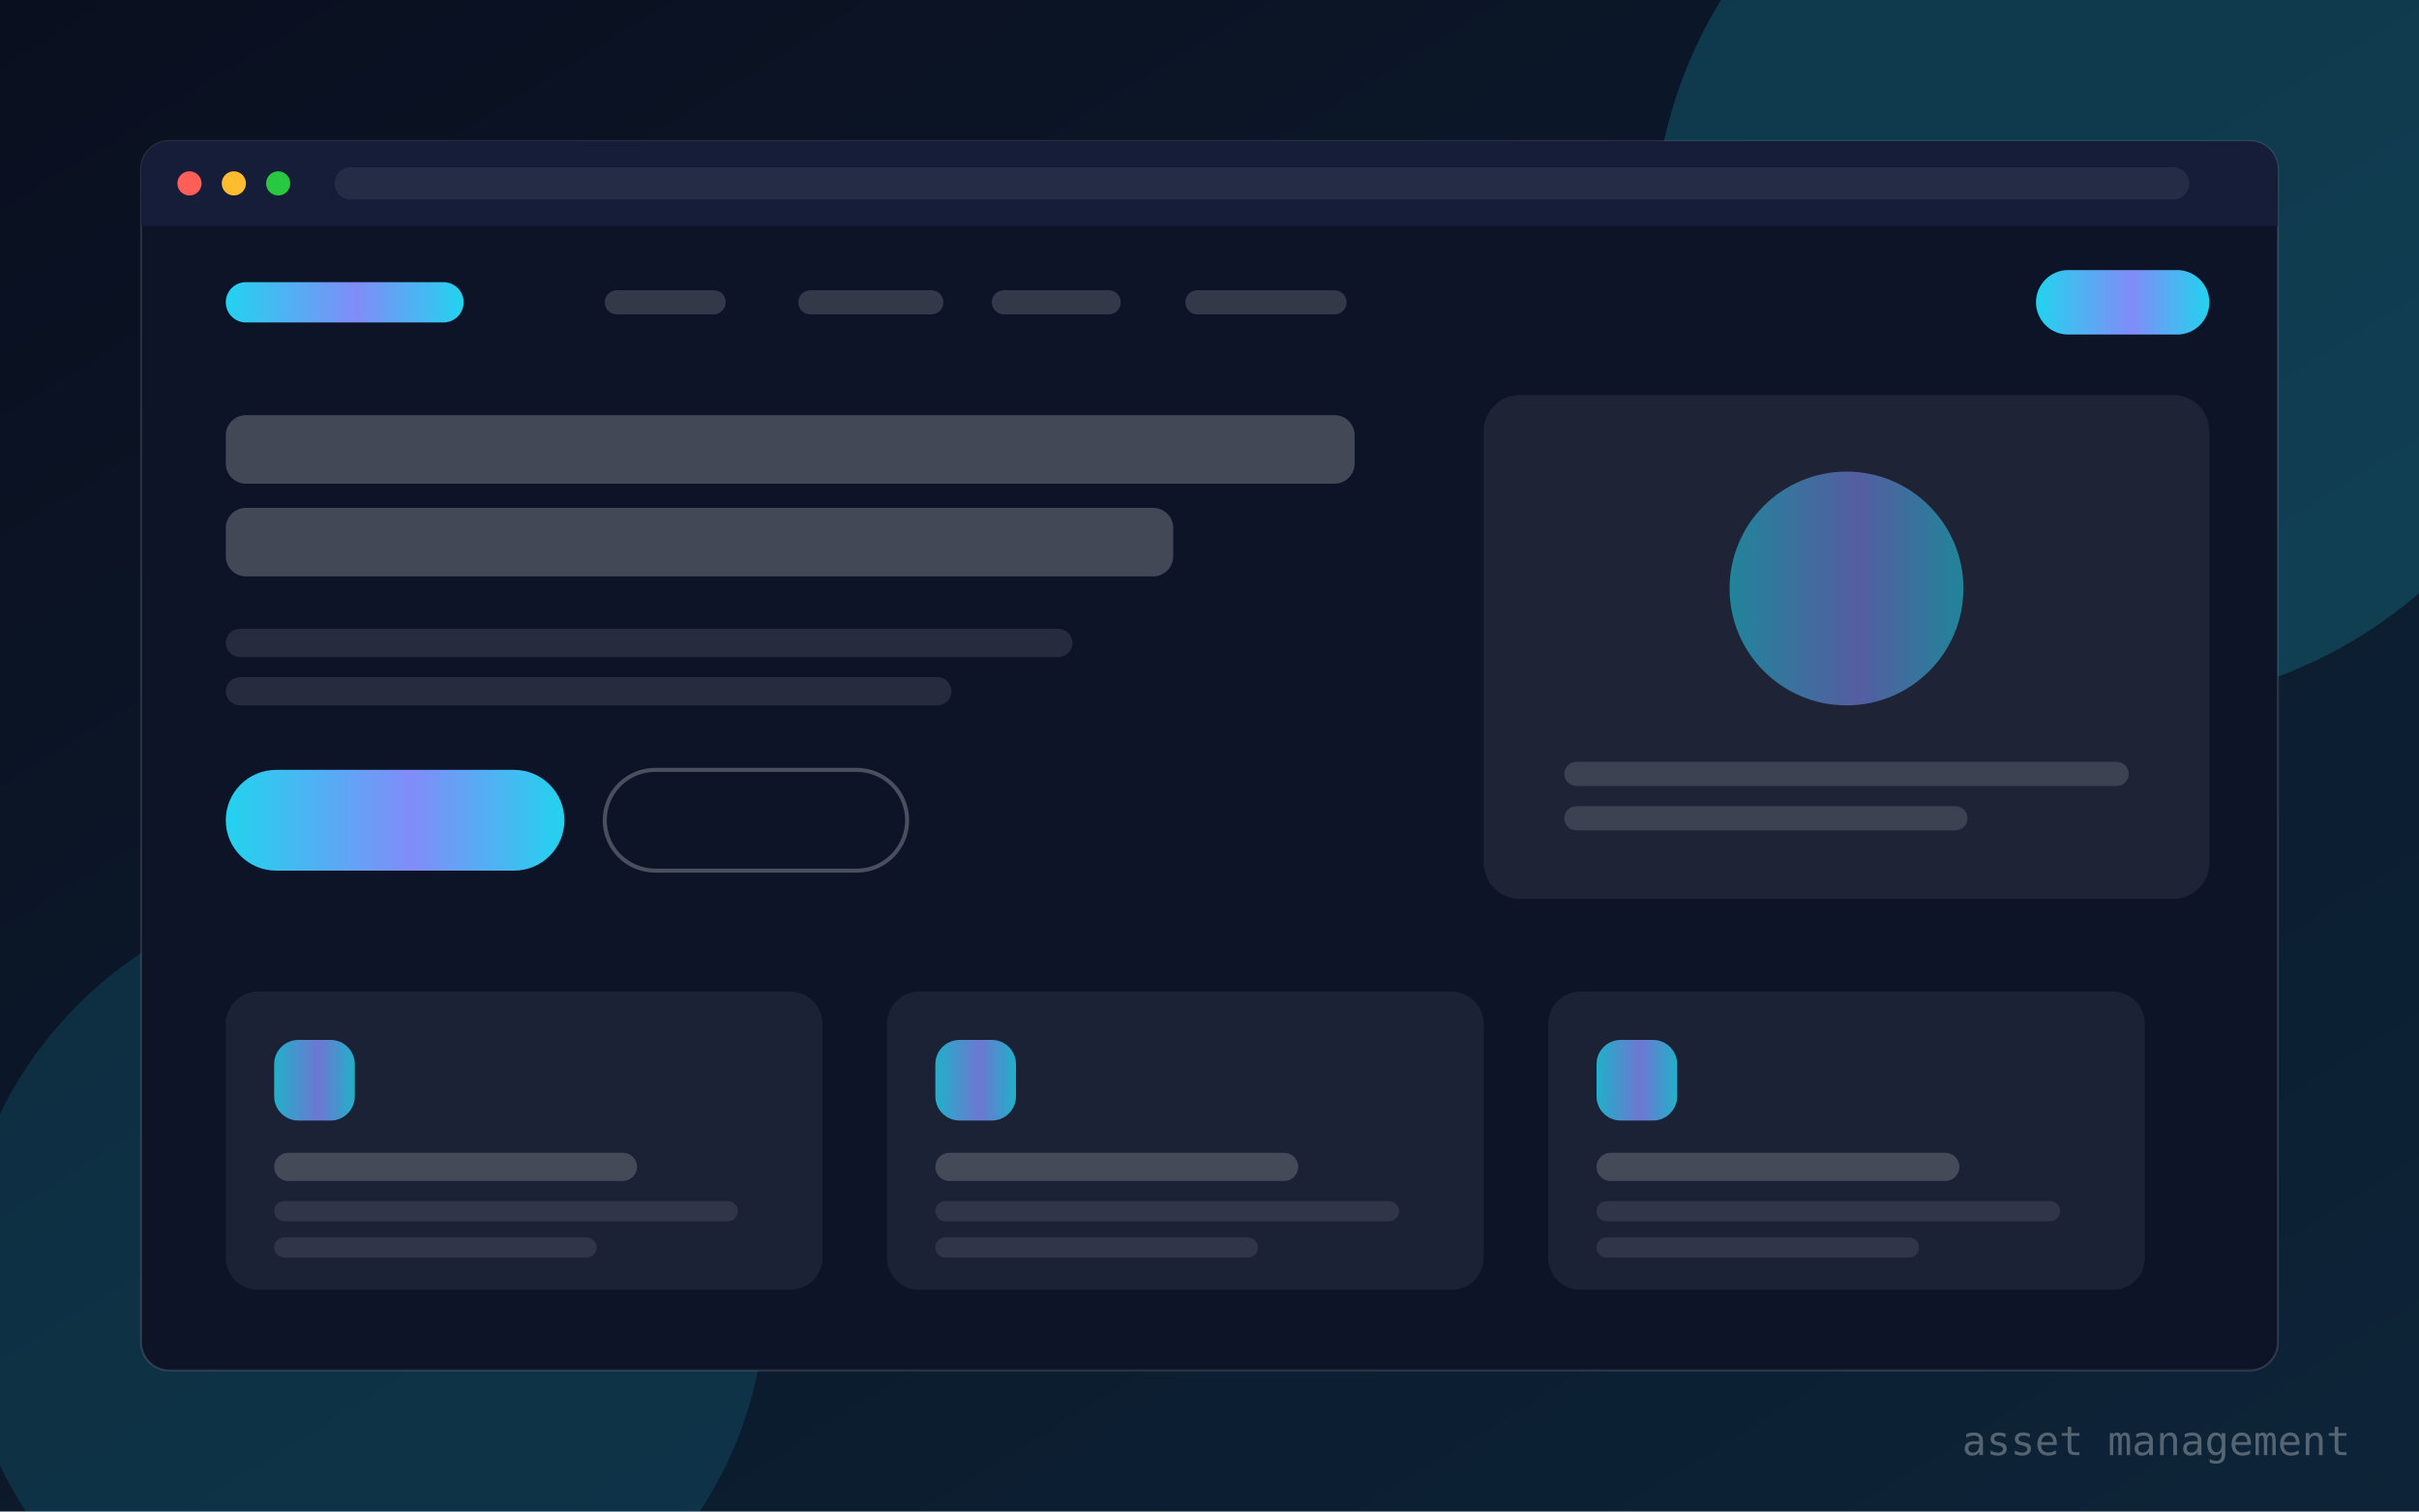
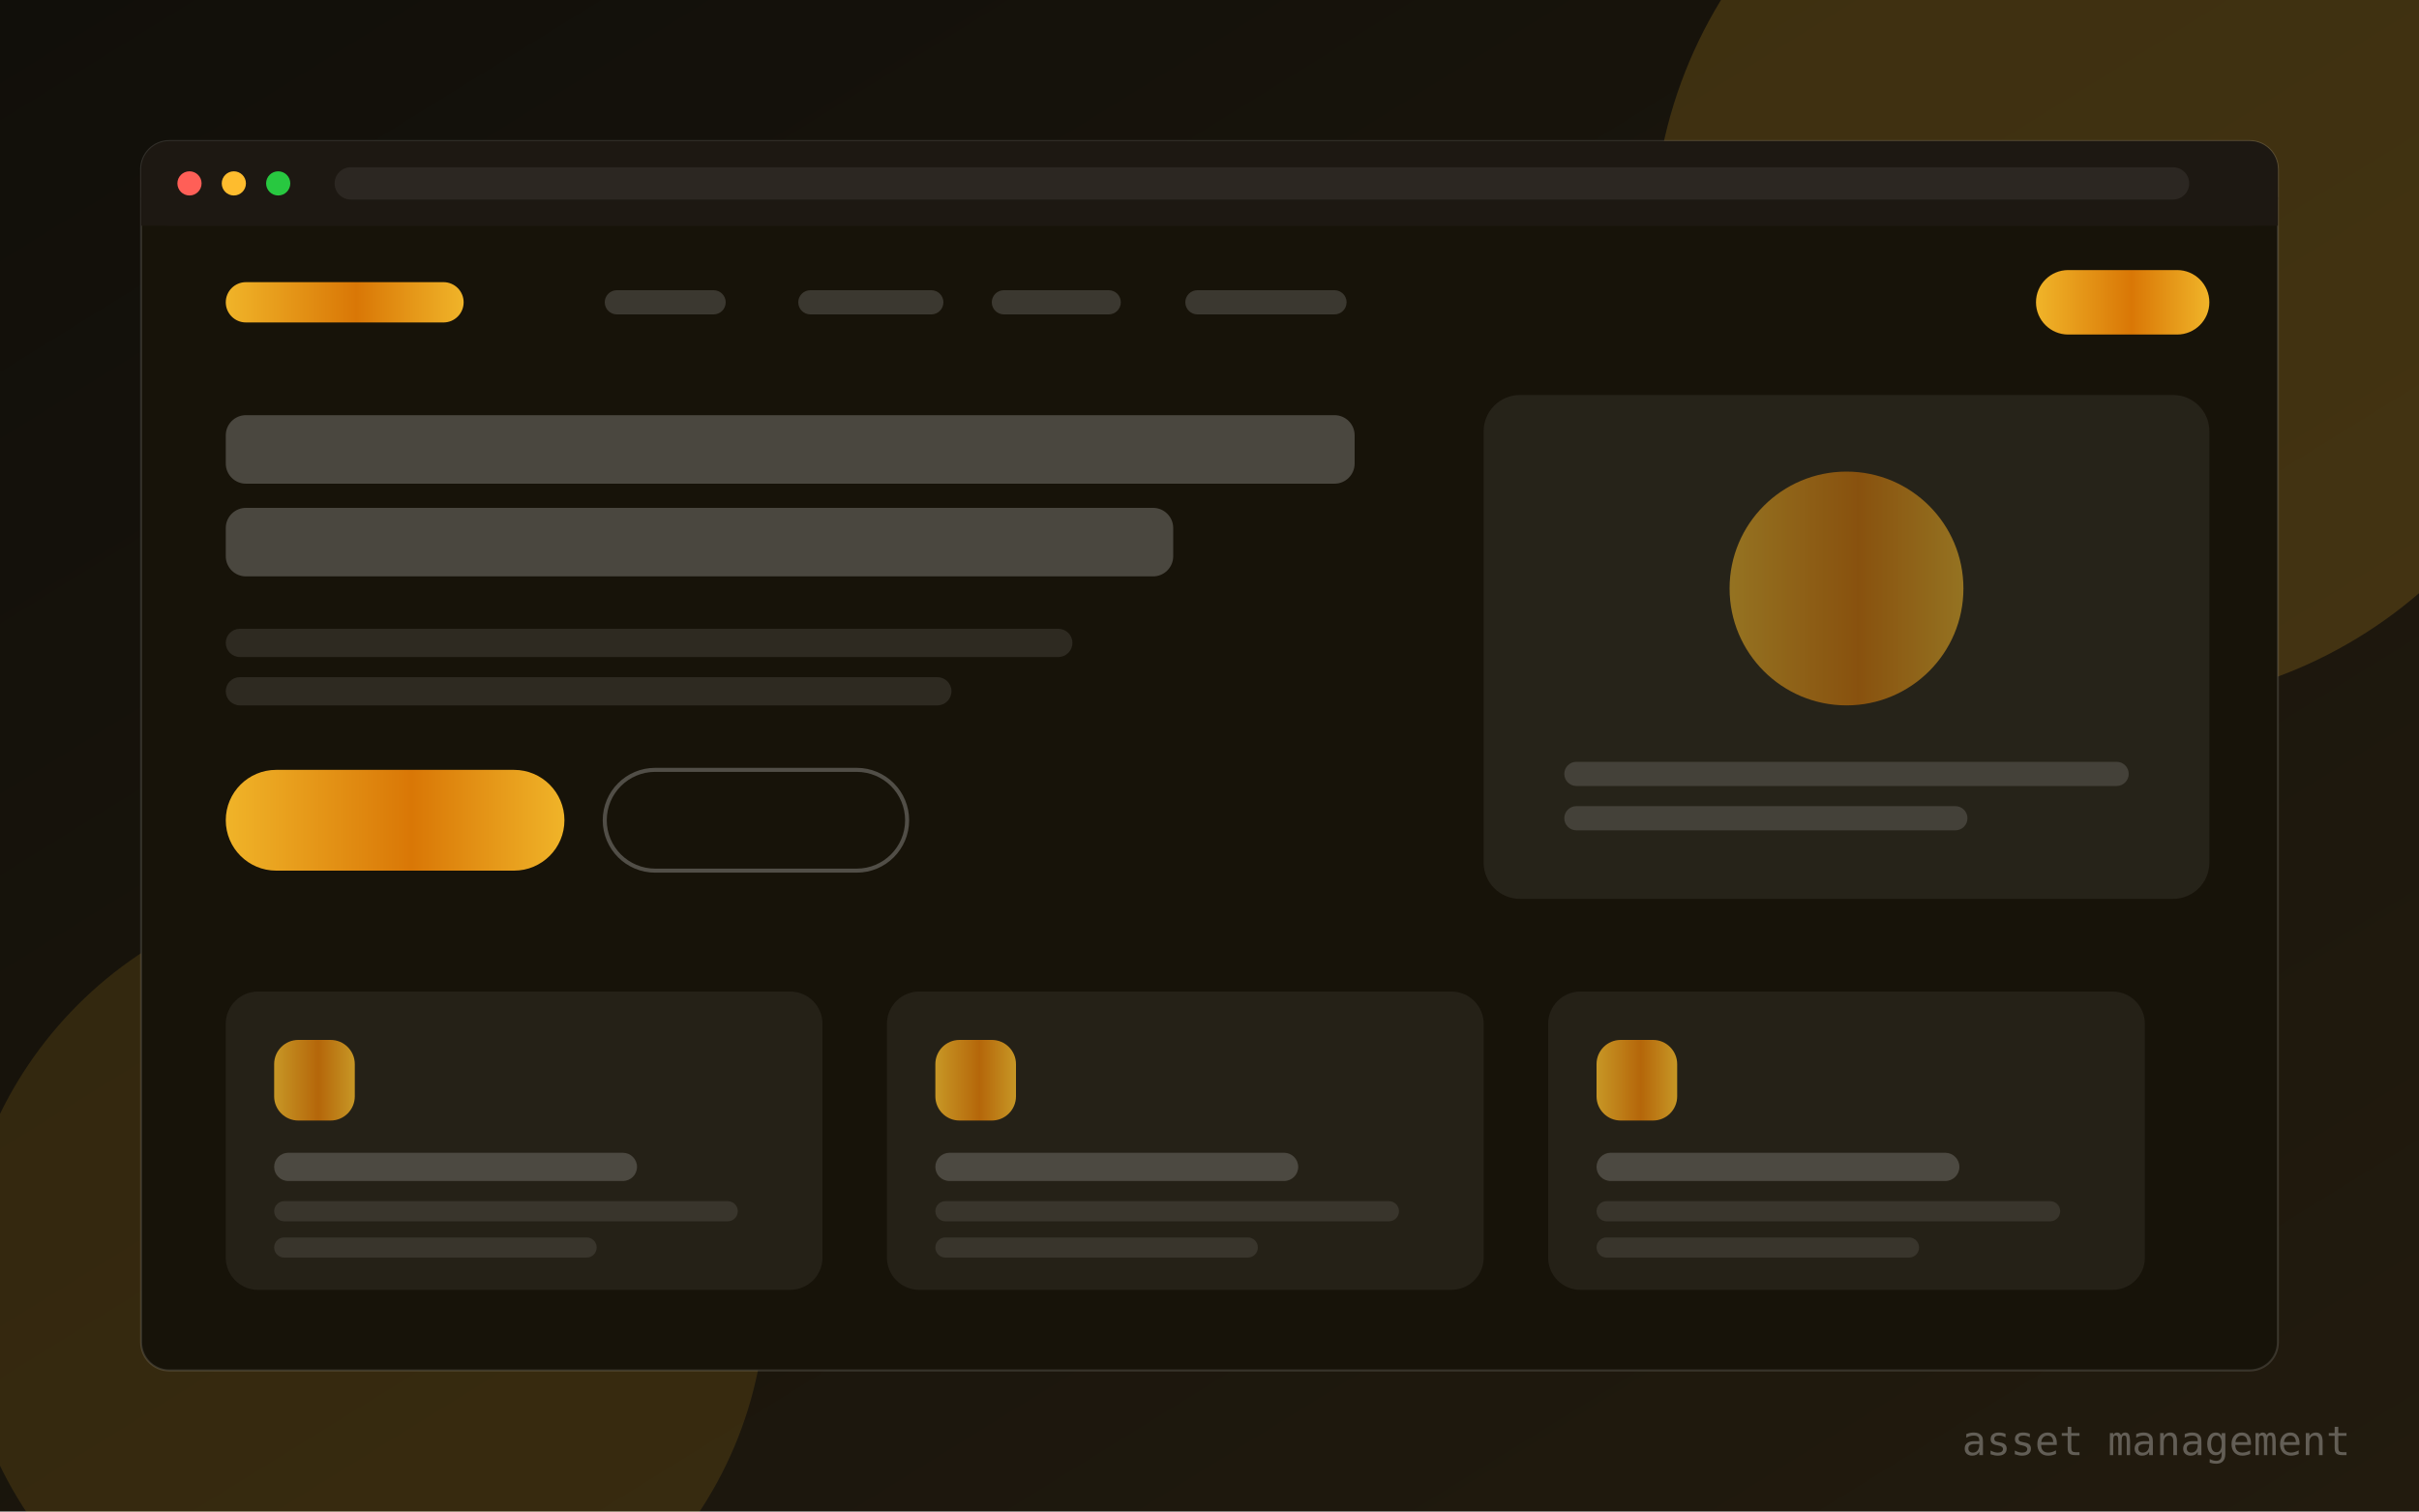
<svg xmlns="http://www.w3.org/2000/svg" viewBox="0 0 1200 750" width="1200" height="750" role="img">
  <defs>
    <linearGradient id="bg" x1="0" y1="0" x2="1" y2="1">
-       <stop offset="0" stop-color="#0a0f1f" />
-       <stop offset="1" stop-color="#0d2438" />
+       <stop offset="0" stop-color="#110f0a" />
+       <stop offset="1" stop-color="#221b0e" />
    </linearGradient>
    <linearGradient id="ac" x1="0" y1="0" x2="1" y2="0">
-       <stop offset="0" stop-color="#22d3ee" />
-       <stop offset=".55" stop-color="#818cf8" />
-       <stop offset="1" stop-color="#22d3ee" />
+       <stop offset="0" stop-color="#f0b429" />
+       <stop offset=".55" stop-color="#d97706" />
+       <stop offset="1" stop-color="#f0b429" />
    </linearGradient>
    <linearGradient id="acv" x1="0" y1="1" x2="0" y2="0">
-       <stop offset="0" stop-color="#22d3ee" />
-       <stop offset="1" stop-color="#22d3ee" />
+       <stop offset="0" stop-color="#f0b429" />
+       <stop offset="1" stop-color="#f0b429" />
    </linearGradient>
  </defs>
  <rect width="1200" height="750" fill="url(#bg)" />
-   <circle cx="1050" cy="120" r="230" fill="#22d3ee" opacity=".18" />
-   <circle cx="180" cy="640" r="200" fill="#22d3ee" opacity=".13" />
-   <rect x="70" y="70" width="1060" height="610" rx="14" fill="#0e1428" stroke="#ffffff" stroke-opacity=".13" />
-   <rect x="70" y="70" width="1060" height="42" rx="14" fill="#151d38" />
-   <rect x="70" y="98" width="1060" height="14" fill="#151d38" />
+   <circle cx="1050" cy="120" r="230" fill="#f0b429" opacity=".18" />
+   <circle cx="180" cy="640" r="200" fill="#f0b429" opacity=".13" />
+   <rect x="70" y="70" width="1060" height="610" rx="14" fill="#171309" stroke="#ffffff" stroke-opacity=".13" />
+   <rect x="70" y="70" width="1060" height="42" rx="14" fill="#1d1812" />
+   <rect x="70" y="98" width="1060" height="14" fill="#1d1812" />
  <circle cx="94" cy="91" r="6" fill="#ff5f57" />
  <circle cx="116" cy="91" r="6" fill="#febc2e" />
  <circle cx="138" cy="91" r="6" fill="#28c840" />
  <rect x="166" y="83" width="920" height="16" rx="8" fill="#ffffff" opacity=".07" />
  <rect x="112" y="140" width="118" height="20" rx="10" fill="url(#ac)" />
  <rect x="300" y="144" width="60" height="12" rx="6" fill="#ffffff" opacity=".16" />
  <rect x="396" y="144" width="72" height="12" rx="6" fill="#ffffff" opacity=".16" />
  <rect x="492" y="144" width="64" height="12" rx="6" fill="#ffffff" opacity=".16" />
  <rect x="588" y="144" width="80" height="12" rx="6" fill="#ffffff" opacity=".16" />
  <rect x="1010" y="134" width="86" height="32" rx="16" fill="url(#ac)" />
  <rect x="112" y="206" width="560" height="34" rx="10" fill="#ffffff" opacity=".22" />
  <rect x="112" y="252" width="470" height="34" rx="10" fill="#ffffff" opacity=".22" />
  <rect x="112" y="312" width="420" height="14" rx="7" fill="#ffffff" opacity=".1" />
  <rect x="112" y="336" width="360" height="14" rx="7" fill="#ffffff" opacity=".1" />
  <rect x="112" y="382" width="168" height="50" rx="25" fill="url(#ac)" />
  <rect x="300" y="382" width="150" height="50" rx="25" fill="none" stroke="#ffffff" stroke-opacity=".25" stroke-width="2" />
  <rect x="736" y="196" width="360" height="250" rx="18" fill="#ffffff" opacity=".07" />
  <circle cx="916" cy="292" r="58" fill="url(#ac)" opacity=".55" />
  <rect x="776" y="378" width="280" height="12" rx="6" fill="#ffffff" opacity=".14" />
  <rect x="776" y="400" width="200" height="12" rx="6" fill="#ffffff" opacity=".14" />
  <rect x="112" y="492" width="296" height="148" rx="16" fill="#ffffff" opacity=".06" />
  <rect x="136" y="516" width="40" height="40" rx="12" fill="url(#ac)" opacity=".8" />
  <rect x="136" y="572" width="180" height="14" rx="7" fill="#ffffff" opacity=".18" />
  <rect x="136" y="596" width="230" height="10" rx="5" fill="#ffffff" opacity=".09" />
  <rect x="136" y="614" width="160" height="10" rx="5" fill="#ffffff" opacity=".09" />
  <rect x="440" y="492" width="296" height="148" rx="16" fill="#ffffff" opacity=".06" />
  <rect x="464" y="516" width="40" height="40" rx="12" fill="url(#ac)" opacity=".8" />
  <rect x="464" y="572" width="180" height="14" rx="7" fill="#ffffff" opacity=".18" />
  <rect x="464" y="596" width="230" height="10" rx="5" fill="#ffffff" opacity=".09" />
  <rect x="464" y="614" width="160" height="10" rx="5" fill="#ffffff" opacity=".09" />
  <rect x="768" y="492" width="296" height="148" rx="16" fill="#ffffff" opacity=".06" />
  <rect x="792" y="516" width="40" height="40" rx="12" fill="url(#ac)" opacity=".8" />
  <rect x="792" y="572" width="180" height="14" rx="7" fill="#ffffff" opacity=".18" />
  <rect x="792" y="596" width="230" height="10" rx="5" fill="#ffffff" opacity=".09" />
  <rect x="792" y="614" width="160" height="10" rx="5" fill="#ffffff" opacity=".09" />
  <text x="1166" y="722" text-anchor="end" font-family="ui-monospace,Menlo,monospace" font-size="20" fill="#ffffff" opacity=".3">asset management</text>
</svg>
